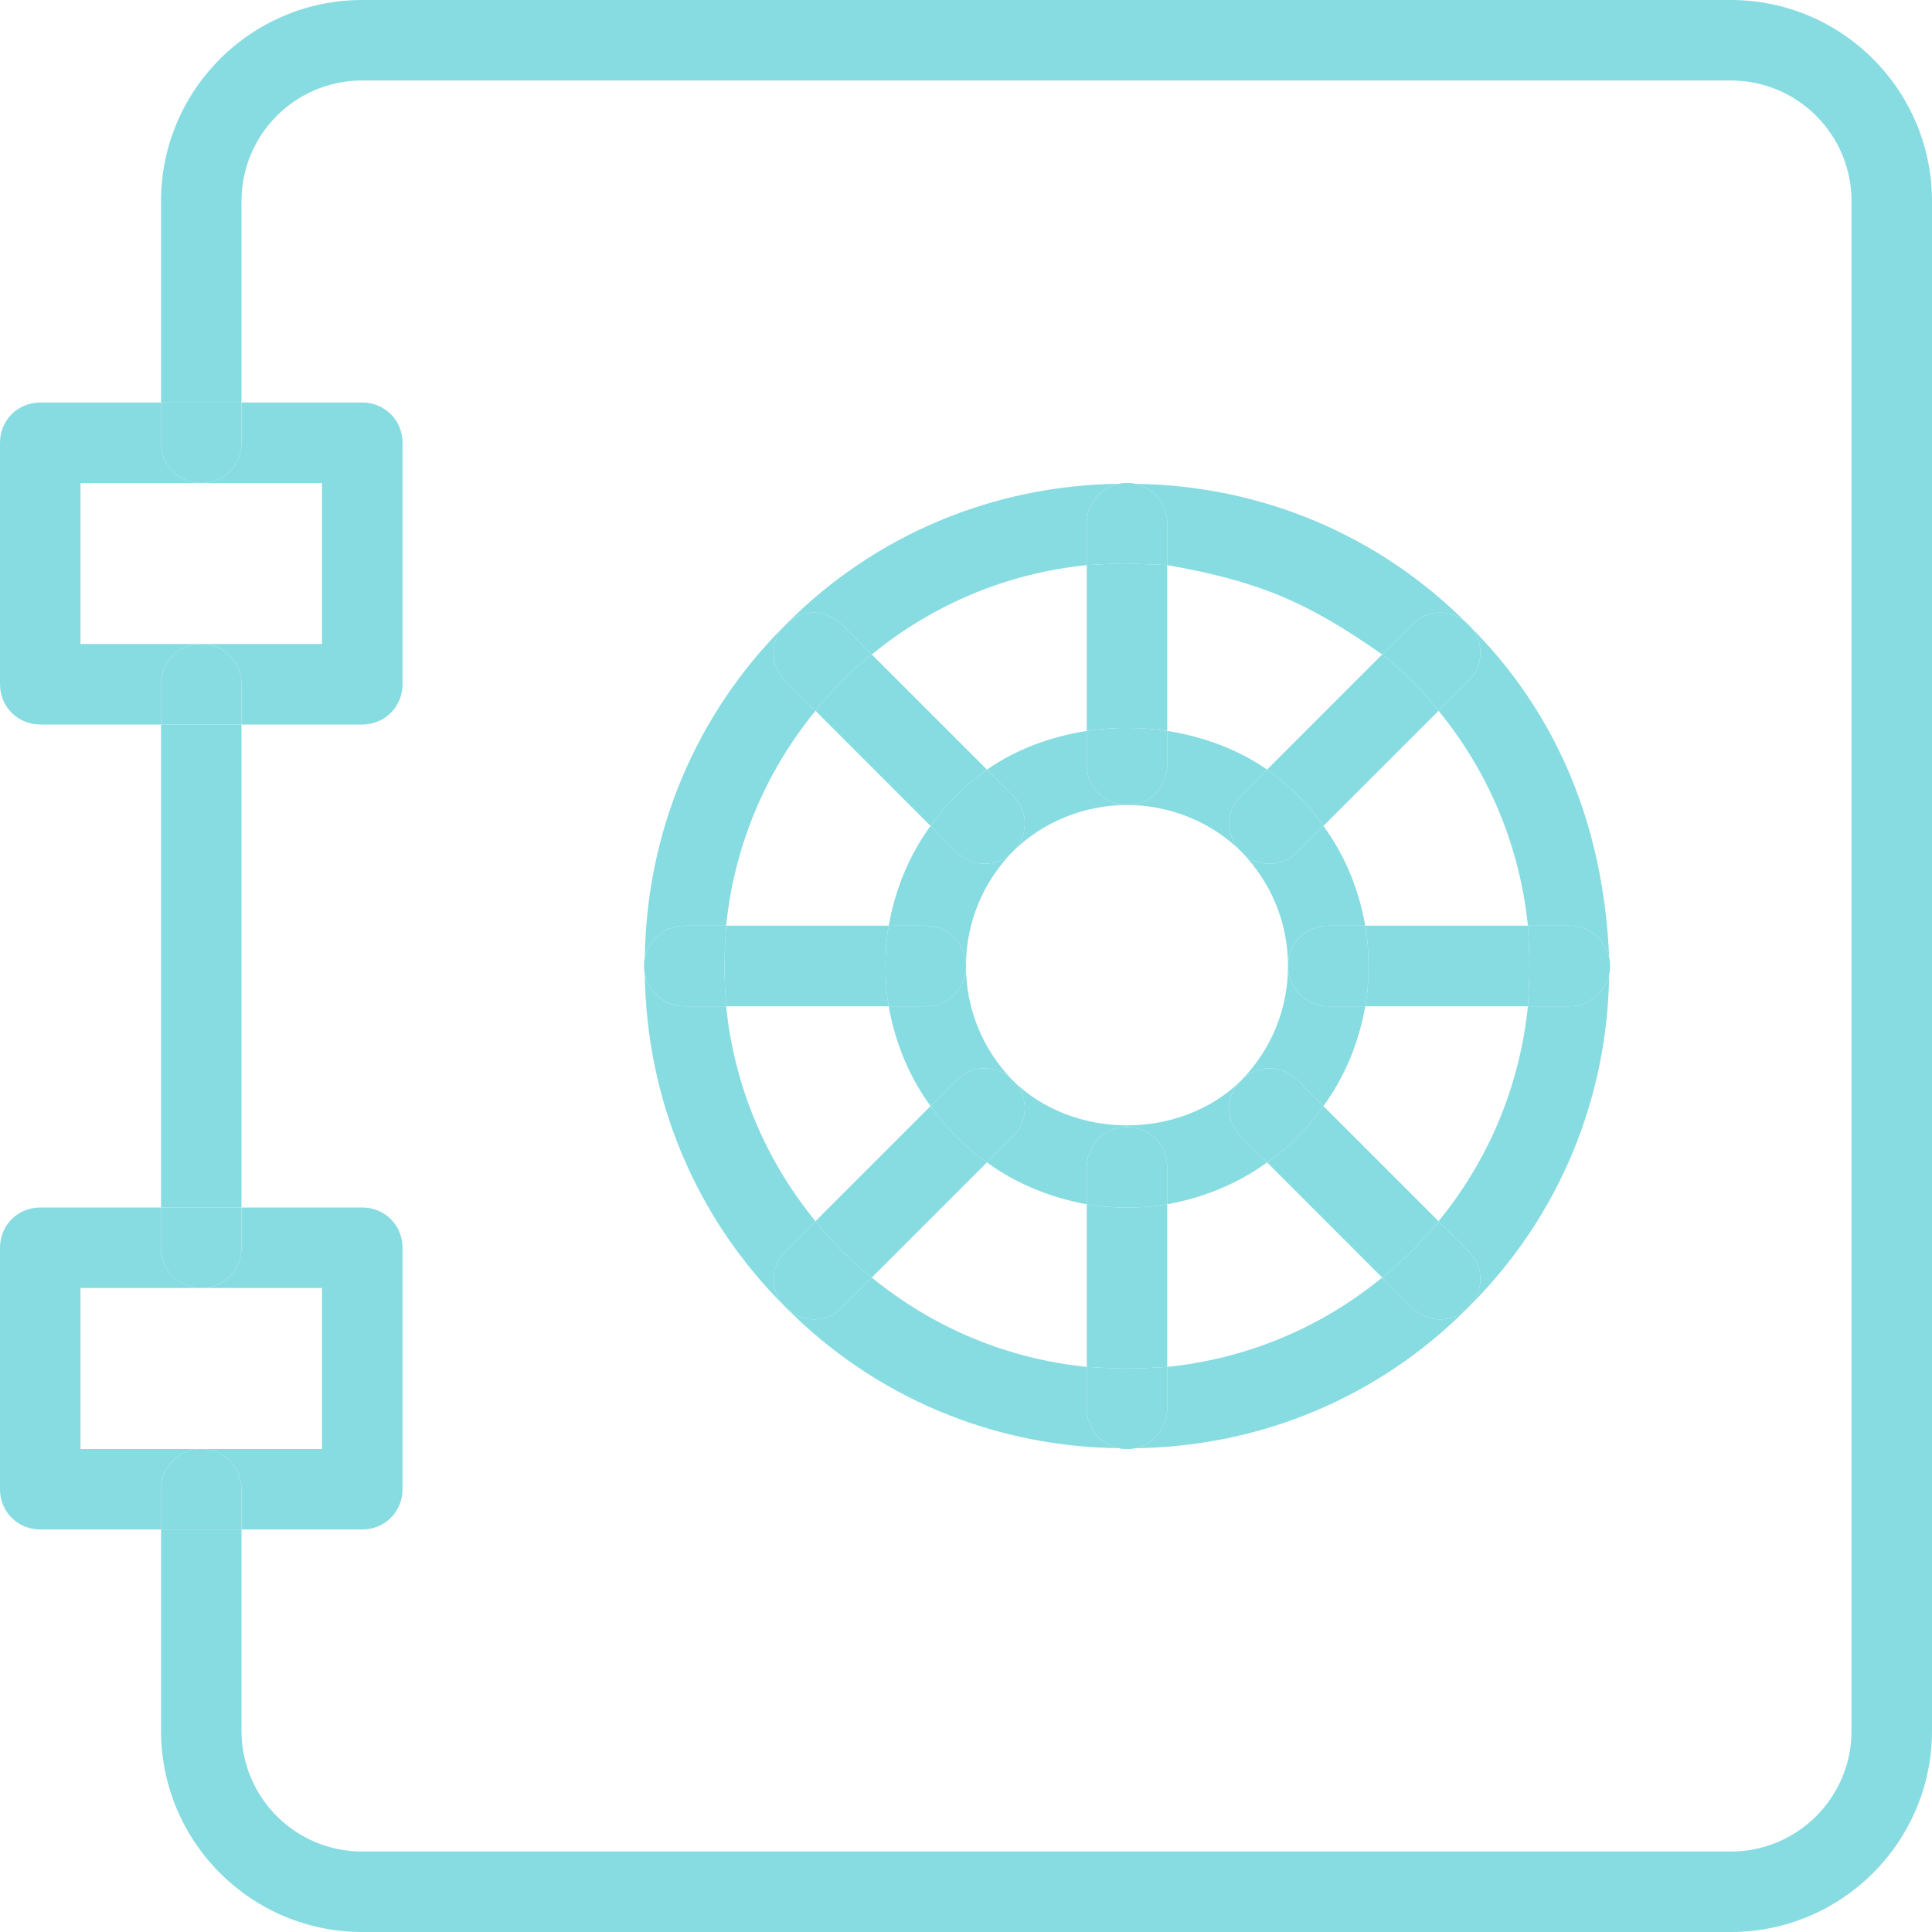
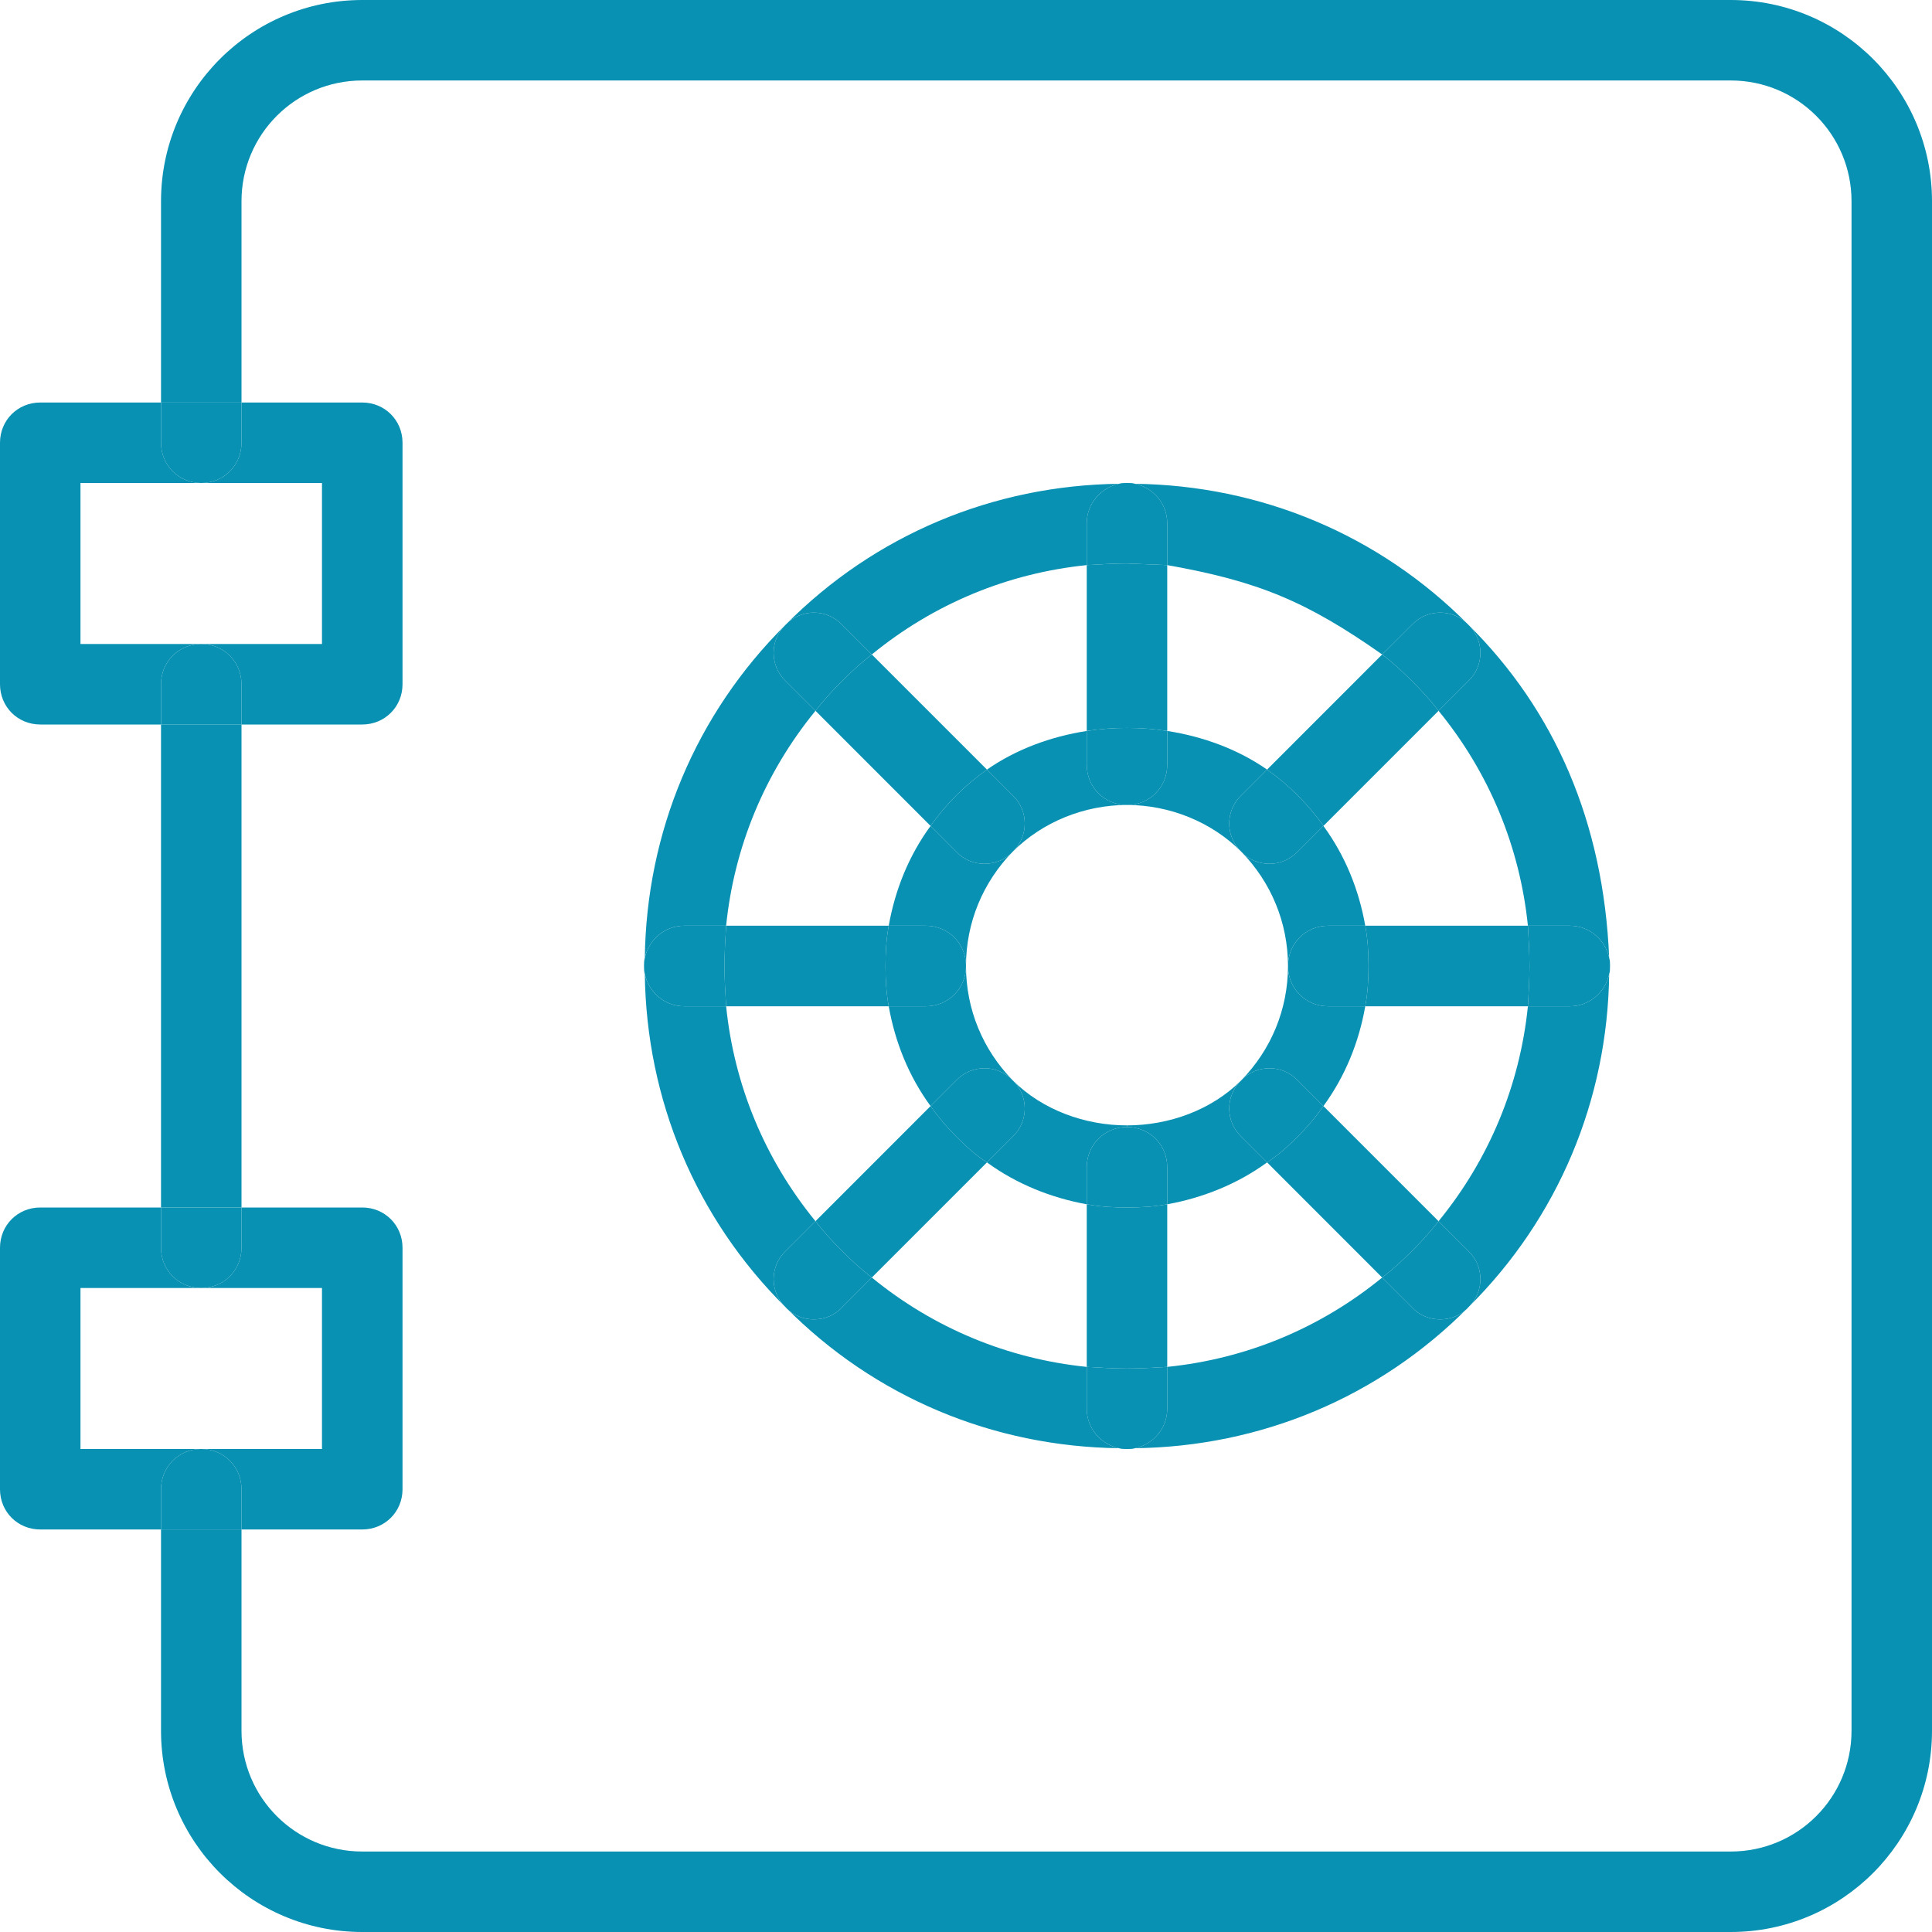
<svg xmlns="http://www.w3.org/2000/svg" width="32" height="32" viewBox="0 0 32 32" fill="none">
-   <path d="M26.667 16C26.667 16.053 26.667 16.093 26.653 16.133C26.587 16.44 26.32 16.667 26 16.667H25.307C25.32 16.44 25.333 16.227 25.333 16C25.333 15.773 25.32 15.56 25.307 15.333H26C26.32 15.333 26.587 15.56 26.653 15.867C26.667 15.907 26.667 15.947 26.667 16Z" fill="#87dce1" />
-   <path d="M22.667 16C22.667 15.773 22.653 15.547 22.613 15.333H25.307C25.32 15.56 25.333 15.773 25.333 16C25.333 16.227 25.32 16.44 25.307 16.667H22.613C22.653 16.453 22.667 16.227 22.667 16Z" fill="#87dce1" />
-   <path d="M24.32 10.347C25.747 11.76 26.56 13.613 26.653 15.867C26.587 15.56 26.32 15.333 26 15.333H25.307C25.173 14.027 24.667 12.8 23.827 11.773L24.32 11.28C24.587 11.027 24.587 10.6 24.32 10.347Z" fill="#87dce1" />
-   <path d="M26 16.667C26.32 16.667 26.587 16.44 26.653 16.133C26.627 18.213 25.813 20.173 24.32 21.653C24.587 21.4 24.587 20.973 24.32 20.72L23.827 20.227C24.667 19.2 25.173 17.973 25.307 16.667H26Z" fill="#87dce1" />
-   <path d="M24.32 10.347C24.587 10.6 24.587 11.027 24.32 11.28L23.827 11.773C23.693 11.6 23.547 11.44 23.387 11.28C23.227 11.12 23.067 10.973 22.893 10.84L23.387 10.347C23.64 10.08 24.067 10.08 24.32 10.347Z" fill="#87dce1" />
-   <path d="M22.893 21.16C23.067 21.027 23.227 20.88 23.387 20.72C23.547 20.56 23.693 20.4 23.827 20.227L24.32 20.72C24.587 20.973 24.587 21.4 24.32 21.653C24.2 21.787 24.027 21.853 23.853 21.853C23.68 21.853 23.507 21.787 23.387 21.653L22.893 21.16Z" fill="#87dce1" />
-   <path d="M20.987 19.253C21.173 19.133 21.333 18.987 21.493 18.827C21.653 18.667 21.8 18.493 21.92 18.32L23.827 20.227C23.693 20.4 23.547 20.56 23.387 20.72C23.227 20.88 23.067 21.027 22.893 21.16L20.987 19.253Z" fill="#87dce1" />
-   <path d="M21.333 16C21.333 15.627 21.627 15.333 22 15.333H22.613C22.653 15.547 22.667 15.773 22.667 16C22.667 16.227 22.653 16.453 22.613 16.667H22C21.627 16.667 21.333 16.373 21.333 16Z" fill="#87dce1" />
-   <path d="M22.893 10.84C21.64 9.96 20.84 9.627 19.333 9.36V8.667C19.333 8.347 19.107 8.08 18.8 8.013C20.88 8.04 22.84 8.853 24.32 10.347C24.067 10.08 23.64 10.08 23.387 10.347L22.893 10.84Z" fill="#87dce1" />
-   <path d="M19.333 23.333V22.64C20.64 22.507 21.867 22 22.893 21.16L23.387 21.653C23.507 21.787 23.68 21.853 23.853 21.853C24.027 21.853 24.2 21.787 24.32 21.653C22.84 23.147 20.88 23.96 18.8 23.987C19.107 23.92 19.333 23.653 19.333 23.333Z" fill="#87dce1" />
-   <path d="M23.827 11.773L21.92 13.68C21.8 13.507 21.653 13.333 21.493 13.173C21.333 13.013 21.173 12.88 20.987 12.747L22.893 10.84C23.067 10.973 23.227 11.12 23.387 11.28C23.547 11.44 23.693 11.6 23.827 11.773Z" fill="#87dce1" />
-   <path d="M22.613 16.667C22.507 17.267 22.28 17.827 21.92 18.32L21.493 17.893C21.24 17.627 20.813 17.627 20.56 17.893C21.053 17.387 21.333 16.72 21.333 16C21.333 16.373 21.627 16.667 22 16.667H22.613Z" fill="#87dce1" />
-   <path d="M21.92 13.68C22.28 14.173 22.507 14.733 22.613 15.333H22C21.627 15.333 21.333 15.627 21.333 16C21.333 15.28 21.053 14.613 20.56 14.107C20.68 14.24 20.853 14.307 21.027 14.307C21.2 14.307 21.36 14.24 21.493 14.107L21.92 13.68Z" fill="#87dce1" />
-   <path d="M21.92 13.68L21.493 14.107C21.36 14.24 21.2 14.307 21.027 14.307C20.853 14.307 20.68 14.24 20.56 14.107C20.293 13.853 20.293 13.427 20.56 13.173L20.987 12.747C21.173 12.88 21.333 13.013 21.493 13.173C21.653 13.333 21.8 13.507 21.92 13.68Z" fill="#87dce1" />
-   <path d="M21.493 17.893L21.92 18.32C21.8 18.493 21.653 18.667 21.493 18.827C21.333 18.987 21.173 19.133 20.987 19.253L20.56 18.827C20.293 18.573 20.293 18.147 20.56 17.893C20.813 17.627 21.24 17.627 21.493 17.893Z" fill="#87dce1" />
-   <path d="M18.667 18.64C19.36 18.64 20.067 18.387 20.56 17.893C20.293 18.147 20.293 18.573 20.56 18.827L20.987 19.253C20.493 19.613 19.92 19.84 19.333 19.947V19.333C19.333 18.96 19.04 18.667 18.667 18.667V18.64Z" fill="#87dce1" />
-   <path d="M20.56 14.107C20.067 13.613 19.373 13.333 18.667 13.333C19.04 13.333 19.333 13.04 19.333 12.667V12.107C19.933 12.2 20.507 12.413 20.987 12.747L20.56 13.173C20.293 13.427 20.293 13.853 20.56 14.107Z" fill="#87dce1" />
-   <path d="M19.333 23.333C19.333 23.653 19.107 23.92 18.8 23.987C18.76 24 18.72 24 18.667 24C18.613 24 18.573 24 18.533 23.987C18.227 23.92 18 23.653 18 23.333V22.64C18.227 22.653 18.44 22.667 18.667 22.667C18.893 22.667 19.107 22.653 19.333 22.64V23.333Z" fill="#87dce1" />
-   <path d="M19.333 19.333V19.947C19.107 19.987 18.893 20 18.667 20C18.44 20 18.227 19.987 18 19.947V19.333C18 18.96 18.293 18.667 18.667 18.667C19.04 18.667 19.333 18.96 19.333 19.333Z" fill="#87dce1" />
-   <path d="M19.333 12.107C18.893 12.04 18.44 12.04 18 12.107V9.36C18.227 9.347 18.44 9.333 18.667 9.333L19.333 9.36V12.107Z" fill="#87dce1" />
-   <path d="M19.333 12.667C19.333 13.04 19.04 13.333 18.667 13.333C18.293 13.333 18 13.04 18 12.667V12.107C18.44 12.04 18.893 12.04 19.333 12.107V12.667Z" fill="#87dce1" />
-   <path d="M18.8 8.013C19.107 8.08 19.333 8.347 19.333 8.667V9.36L18.667 9.333C18.44 9.333 18.227 9.347 18 9.36V8.667C18 8.347 18.227 8.08 18.533 8.013C18.573 8 18.613 8 18.667 8C18.72 8 18.76 8 18.8 8.013Z" fill="#87dce1" />
-   <path d="M18.667 22.667C18.44 22.667 18.227 22.653 18 22.64V19.947C18.227 19.987 18.44 20 18.667 20C18.893 20 19.107 19.987 19.333 19.947V22.64C19.107 22.653 18.893 22.667 18.667 22.667Z" fill="#87dce1" />
-   <path d="M18.667 13.333C17.96 13.333 17.267 13.613 16.773 14.107C17.04 13.853 17.04 13.427 16.773 13.173L16.347 12.747C16.827 12.413 17.4 12.2 18 12.107V12.667C18 13.04 18.293 13.333 18.667 13.333Z" fill="#87dce1" />
-   <path d="M16.773 17.893C17.267 18.387 17.973 18.64 18.667 18.64V18.667C18.293 18.667 18 18.96 18 19.333V19.947C17.413 19.84 16.84 19.613 16.347 19.253L16.773 18.827C17.04 18.573 17.04 18.147 16.773 17.893Z" fill="#87dce1" />
-   <path d="M16.773 13.173C17.04 13.427 17.04 13.853 16.773 14.107C16.653 14.24 16.48 14.307 16.307 14.307C16.133 14.307 15.96 14.24 15.84 14.107L15.413 13.68C15.533 13.507 15.68 13.333 15.84 13.173C16 13.013 16.16 12.88 16.347 12.747L16.773 13.173Z" fill="#87dce1" />
-   <path d="M16.773 17.893C17.04 18.147 17.04 18.573 16.773 18.827L16.347 19.253C16.16 19.133 16 18.987 15.84 18.827C15.68 18.667 15.533 18.493 15.413 18.32L15.84 17.893C16.093 17.627 16.52 17.627 16.773 17.893Z" fill="#87dce1" />
-   <path d="M16.347 19.253L14.44 21.16C14.267 21.027 14.107 20.88 13.947 20.72C13.787 20.56 13.64 20.4 13.507 20.227L15.413 18.32C15.533 18.493 15.68 18.667 15.84 18.827C16 18.987 16.16 19.133 16.347 19.253Z" fill="#87dce1" />
-   <path d="M14.72 16.667C14.68 16.453 14.667 16.227 14.667 16C14.667 15.773 14.68 15.547 14.72 15.333H15.333C15.707 15.333 16 15.627 16 16C16 16.373 15.707 16.667 15.333 16.667H14.72Z" fill="#87dce1" />
-   <path d="M15.413 13.68L13.507 11.773C13.64 11.6 13.787 11.44 13.947 11.28C14.107 11.12 14.267 10.973 14.44 10.84L16.347 12.747C16.16 12.88 16 13.013 15.84 13.173C15.68 13.333 15.533 13.507 15.413 13.68Z" fill="#87dce1" />
-   <path d="M13.013 10.347C14.493 8.853 16.453 8.04 18.533 8.013C18.227 8.08 18 8.347 18 8.667V9.36C16.693 9.493 15.467 10 14.44 10.84L13.947 10.347C13.693 10.08 13.267 10.08 13.013 10.347Z" fill="#87dce1" />
-   <path d="M14.72 15.333C14.827 14.733 15.053 14.173 15.413 13.68L15.84 14.107C15.96 14.24 16.133 14.307 16.307 14.307C16.48 14.307 16.653 14.24 16.773 14.107C16.28 14.613 16 15.28 16 16C16 15.627 15.707 15.333 15.333 15.333H14.72Z" fill="#87dce1" />
-   <path d="M15.413 18.32C15.053 17.827 14.827 17.267 14.72 16.667H15.333C15.707 16.667 16 16.373 16 16C16 16.72 16.28 17.387 16.773 17.893C16.52 17.627 16.093 17.627 15.84 17.893L15.413 18.32Z" fill="#87dce1" />
-   <path d="M13.947 21.653L14.44 21.16C15.467 22 16.693 22.507 18 22.64V23.333C18 23.653 18.227 23.92 18.533 23.987C16.453 23.96 14.493 23.147 13.013 21.653C13.133 21.787 13.307 21.853 13.48 21.853C13.653 21.853 13.827 21.787 13.947 21.653Z" fill="#87dce1" />
-   <path d="M14.667 16C14.667 16.227 14.68 16.453 14.72 16.667H12.027C12.013 16.44 12 16.227 12 16C12 15.773 12.013 15.56 12.027 15.333H14.72C14.68 15.547 14.667 15.773 14.667 16Z" fill="#87dce1" />
-   <path d="M14.44 10.84C14.267 10.973 14.107 11.12 13.947 11.28C13.787 11.44 13.64 11.6 13.507 11.773L13.013 11.28C12.747 11.027 12.747 10.6 13.013 10.347C13.267 10.08 13.693 10.08 13.947 10.347L14.44 10.84Z" fill="#87dce1" />
-   <path d="M14.44 21.16L13.947 21.653C13.827 21.787 13.653 21.853 13.48 21.853C13.307 21.853 13.133 21.787 13.013 21.653C12.747 21.4 12.747 20.973 13.013 20.72L13.507 20.227C13.64 20.4 13.787 20.56 13.947 20.72C14.107 20.88 14.267 21.027 14.44 21.16Z" fill="#87dce1" />
-   <path d="M13.013 10.347C12.747 10.6 12.747 11.027 13.013 11.28L13.507 11.773C12.667 12.8 12.16 14.027 12.027 15.333H11.333C11.013 15.333 10.747 15.56 10.68 15.867C10.707 13.787 11.52 11.827 13.013 10.347Z" fill="#87dce1" />
-   <path d="M13.013 20.72C12.747 20.973 12.747 21.4 13.013 21.653C11.52 20.173 10.707 18.213 10.68 16.133C10.747 16.44 11.013 16.667 11.333 16.667H12.027C12.16 17.973 12.667 19.2 13.507 20.227L13.013 20.72Z" fill="#87dce1" />
-   <path d="M12.027 15.333C12.013 15.56 12 15.773 12 16C12 16.227 12.013 16.44 12.027 16.667H11.333C11.013 16.667 10.747 16.44 10.68 16.133C10.667 16.093 10.667 16.04 10.667 16C10.667 15.96 10.667 15.907 10.68 15.867C10.747 15.56 11.013 15.333 11.333 15.333H12.027Z" fill="#87dce1" />
-   <path d="M4 20H6C6.373 20 6.667 20.293 6.667 20.667V24.667C6.667 25.04 6.373 25.333 6 25.333H4V24.667C4 24.293 3.707 24 3.333 24H5.333V21.333H3.333C3.707 21.333 4 21.04 4 20.667V20Z" fill="#87dce1" />
-   <path d="M4 6.667H6C6.373 6.667 6.667 6.96 6.667 7.333V11.333C6.667 11.707 6.373 12 6 12H4V11.333C4 10.96 3.707 10.667 3.333 10.667H5.333V8H3.333C3.707 8 4 7.707 4 7.333V6.667Z" fill="#87dce1" />
-   <path d="M4 24.667V25.333H2.667V24.667C2.667 24.293 2.96 24 3.333 24C3.707 24 4 24.293 4 24.667Z" fill="#87dce1" />
-   <path d="M4 20V20.667C4 21.04 3.707 21.333 3.333 21.333C2.96 21.333 2.667 21.04 2.667 20.667V20H4Z" fill="#87dce1" />
-   <path d="M2.667 12H4V20H2.667V12Z" fill="#87dce1" />
-   <path d="M4 11.333V12H2.667V11.333C2.667 10.96 2.96 10.667 3.333 10.667C3.707 10.667 4 10.96 4 11.333Z" fill="#87dce1" />
-   <path d="M4 6.667V7.333C4 7.707 3.707 8 3.333 8C2.96 8 2.667 7.707 2.667 7.333V6.667H4Z" fill="#87dce1" />
-   <path d="M6 30.667H28.667C29.773 30.667 30.667 29.773 30.667 28.667V3.333C30.667 2.227 29.773 1.333 28.667 1.333H6C4.893 1.333 4 2.227 4 3.333V6.667H2.667V3.333C2.667 1.493 4.16 0 6 0H28.667C30.507 0 32 1.493 32 3.333V28.667C32 30.507 30.507 32 28.667 32H6C4.16 32 2.667 30.507 2.667 28.667V25.333H4V28.667C4 29.773 4.893 30.667 6 30.667Z" fill="#87dce1" />
-   <path d="M2.667 12H0.667C0.293 12 0 11.707 0 11.333V7.333C0 6.96 0.293 6.667 0.667 6.667H2.667V7.333C2.667 7.707 2.96 8 3.333 8H1.333V10.667H3.333C2.96 10.667 2.667 10.96 2.667 11.333V12Z" fill="#87dce1" />
-   <path d="M1.333 21.333V24H3.333C2.96 24 2.667 24.293 2.667 24.667V25.333H0.667C0.293 25.333 0 25.04 0 24.667V20.667C0 20.293 0.293 20 0.667 20H2.667V20.667C2.667 21.04 2.96 21.333 3.333 21.333H1.333Z" fill="#87dce1" />
+   <path d="M26.667 16C26.667 16.053 26.667 16.093 26.653 16.133C26.587 16.44 26.32 16.667 26 16.667H25.307C25.32 16.44 25.333 16.227 25.333 16C25.333 15.773 25.32 15.56 25.307 15.333H26C26.32 15.333 26.587 15.56 26.653 15.867C26.667 15.907 26.667 15.947 26.667 16Z" fill="#0891B2" />
+   <path d="M22.667 16C22.667 15.773 22.653 15.547 22.613 15.333H25.307C25.32 15.56 25.333 15.773 25.333 16C25.333 16.227 25.32 16.44 25.307 16.667H22.613C22.653 16.453 22.667 16.227 22.667 16Z" fill="#0891B2" />
+   <path d="M24.32 10.347C25.747 11.76 26.56 13.613 26.653 15.867C26.587 15.56 26.32 15.333 26 15.333H25.307C25.173 14.027 24.667 12.8 23.827 11.773L24.32 11.28C24.587 11.027 24.587 10.6 24.32 10.347Z" fill="#0891B2" />
+   <path d="M26 16.667C26.32 16.667 26.587 16.44 26.653 16.133C26.627 18.213 25.813 20.173 24.32 21.653C24.587 21.4 24.587 20.973 24.32 20.72L23.827 20.227C24.667 19.2 25.173 17.973 25.307 16.667H26Z" fill="#0891B2" />
+   <path d="M24.32 10.347C24.587 10.6 24.587 11.027 24.32 11.28L23.827 11.773C23.693 11.6 23.547 11.44 23.387 11.28C23.227 11.12 23.067 10.973 22.893 10.84L23.387 10.347C23.64 10.08 24.067 10.08 24.32 10.347Z" fill="#0891B2" />
+   <path d="M22.893 21.16C23.067 21.027 23.227 20.88 23.387 20.72C23.547 20.56 23.693 20.4 23.827 20.227L24.32 20.72C24.587 20.973 24.587 21.4 24.32 21.653C24.2 21.787 24.027 21.853 23.853 21.853C23.68 21.853 23.507 21.787 23.387 21.653L22.893 21.16Z" fill="#0891B2" />
+   <path d="M20.987 19.253C21.173 19.133 21.333 18.987 21.493 18.827C21.653 18.667 21.8 18.493 21.92 18.32L23.827 20.227C23.693 20.4 23.547 20.56 23.387 20.72C23.227 20.88 23.067 21.027 22.893 21.16L20.987 19.253Z" fill="#0891B2" />
+   <path d="M21.333 16C21.333 15.627 21.627 15.333 22 15.333H22.613C22.653 15.547 22.667 15.773 22.667 16C22.667 16.227 22.653 16.453 22.613 16.667H22C21.627 16.667 21.333 16.373 21.333 16Z" fill="#0891B2" />
+   <path d="M22.893 10.84C21.64 9.96 20.84 9.627 19.333 9.36V8.667C19.333 8.347 19.107 8.08 18.8 8.013C20.88 8.04 22.84 8.853 24.32 10.347C24.067 10.08 23.64 10.08 23.387 10.347L22.893 10.84Z" fill="#0891B2" />
+   <path d="M19.333 23.333V22.64C20.64 22.507 21.867 22 22.893 21.16L23.387 21.653C23.507 21.787 23.68 21.853 23.853 21.853C24.027 21.853 24.2 21.787 24.32 21.653C22.84 23.147 20.88 23.96 18.8 23.987C19.107 23.92 19.333 23.653 19.333 23.333Z" fill="#0891B2" />
+   <path d="M23.827 11.773L21.92 13.68C21.8 13.507 21.653 13.333 21.493 13.173C21.333 13.013 21.173 12.88 20.987 12.747L22.893 10.84C23.067 10.973 23.227 11.12 23.387 11.28C23.547 11.44 23.693 11.6 23.827 11.773Z" fill="#0891B2" />
+   <path d="M22.613 16.667C22.507 17.267 22.28 17.827 21.92 18.32L21.493 17.893C21.24 17.627 20.813 17.627 20.56 17.893C21.053 17.387 21.333 16.72 21.333 16C21.333 16.373 21.627 16.667 22 16.667H22.613Z" fill="#0891B2" />
+   <path d="M21.92 13.68C22.28 14.173 22.507 14.733 22.613 15.333H22C21.627 15.333 21.333 15.627 21.333 16C21.333 15.28 21.053 14.613 20.56 14.107C20.68 14.24 20.853 14.307 21.027 14.307C21.2 14.307 21.36 14.24 21.493 14.107L21.92 13.68Z" fill="#0891B2" />
+   <path d="M21.92 13.68L21.493 14.107C21.36 14.24 21.2 14.307 21.027 14.307C20.853 14.307 20.68 14.24 20.56 14.107C20.293 13.853 20.293 13.427 20.56 13.173L20.987 12.747C21.173 12.88 21.333 13.013 21.493 13.173C21.653 13.333 21.8 13.507 21.92 13.68Z" fill="#0891B2" />
+   <path d="M21.493 17.893L21.92 18.32C21.8 18.493 21.653 18.667 21.493 18.827C21.333 18.987 21.173 19.133 20.987 19.253L20.56 18.827C20.293 18.573 20.293 18.147 20.56 17.893C20.813 17.627 21.24 17.627 21.493 17.893Z" fill="#0891B2" />
+   <path d="M18.667 18.64C19.36 18.64 20.067 18.387 20.56 17.893C20.293 18.147 20.293 18.573 20.56 18.827L20.987 19.253C20.493 19.613 19.92 19.84 19.333 19.947V19.333C19.333 18.96 19.04 18.667 18.667 18.667V18.64Z" fill="#0891B2" />
+   <path d="M20.56 14.107C20.067 13.613 19.373 13.333 18.667 13.333C19.04 13.333 19.333 13.04 19.333 12.667V12.107C19.933 12.2 20.507 12.413 20.987 12.747L20.56 13.173C20.293 13.427 20.293 13.853 20.56 14.107Z" fill="#0891B2" />
+   <path d="M19.333 23.333C19.333 23.653 19.107 23.92 18.8 23.987C18.76 24 18.72 24 18.667 24C18.613 24 18.573 24 18.533 23.987C18.227 23.92 18 23.653 18 23.333V22.64C18.227 22.653 18.44 22.667 18.667 22.667C18.893 22.667 19.107 22.653 19.333 22.64V23.333Z" fill="#0891B2" />
+   <path d="M19.333 19.333V19.947C19.107 19.987 18.893 20 18.667 20C18.44 20 18.227 19.987 18 19.947V19.333C18 18.96 18.293 18.667 18.667 18.667C19.04 18.667 19.333 18.96 19.333 19.333Z" fill="#0891B2" />
+   <path d="M19.333 12.107C18.893 12.04 18.44 12.04 18 12.107V9.36C18.227 9.347 18.44 9.333 18.667 9.333L19.333 9.36V12.107Z" fill="#0891B2" />
+   <path d="M19.333 12.667C19.333 13.04 19.04 13.333 18.667 13.333C18.293 13.333 18 13.04 18 12.667V12.107C18.44 12.04 18.893 12.04 19.333 12.107V12.667Z" fill="#0891B2" />
+   <path d="M18.8 8.013C19.107 8.08 19.333 8.347 19.333 8.667V9.36L18.667 9.333C18.44 9.333 18.227 9.347 18 9.36V8.667C18 8.347 18.227 8.08 18.533 8.013C18.573 8 18.613 8 18.667 8C18.72 8 18.76 8 18.8 8.013Z" fill="#0891B2" />
+   <path d="M18.667 22.667C18.44 22.667 18.227 22.653 18 22.64V19.947C18.227 19.987 18.44 20 18.667 20C18.893 20 19.107 19.987 19.333 19.947V22.64C19.107 22.653 18.893 22.667 18.667 22.667Z" fill="#0891B2" />
+   <path d="M18.667 13.333C17.96 13.333 17.267 13.613 16.773 14.107C17.04 13.853 17.04 13.427 16.773 13.173L16.347 12.747C16.827 12.413 17.4 12.2 18 12.107V12.667C18 13.04 18.293 13.333 18.667 13.333Z" fill="#0891B2" />
+   <path d="M16.773 17.893C17.267 18.387 17.973 18.64 18.667 18.64V18.667C18.293 18.667 18 18.96 18 19.333V19.947C17.413 19.84 16.84 19.613 16.347 19.253L16.773 18.827C17.04 18.573 17.04 18.147 16.773 17.893Z" fill="#0891B2" />
+   <path d="M16.773 13.173C17.04 13.427 17.04 13.853 16.773 14.107C16.653 14.24 16.48 14.307 16.307 14.307C16.133 14.307 15.96 14.24 15.84 14.107L15.413 13.68C15.533 13.507 15.68 13.333 15.84 13.173C16 13.013 16.16 12.88 16.347 12.747L16.773 13.173Z" fill="#0891B2" />
+   <path d="M16.773 17.893C17.04 18.147 17.04 18.573 16.773 18.827L16.347 19.253C16.16 19.133 16 18.987 15.84 18.827C15.68 18.667 15.533 18.493 15.413 18.32L15.84 17.893C16.093 17.627 16.52 17.627 16.773 17.893Z" fill="#0891B2" />
+   <path d="M16.347 19.253L14.44 21.16C14.267 21.027 14.107 20.88 13.947 20.72C13.787 20.56 13.64 20.4 13.507 20.227L15.413 18.32C15.533 18.493 15.68 18.667 15.84 18.827C16 18.987 16.16 19.133 16.347 19.253Z" fill="#0891B2" />
+   <path d="M14.72 16.667C14.68 16.453 14.667 16.227 14.667 16C14.667 15.773 14.68 15.547 14.72 15.333H15.333C15.707 15.333 16 15.627 16 16C16 16.373 15.707 16.667 15.333 16.667H14.72Z" fill="#0891B2" />
+   <path d="M15.413 13.68L13.507 11.773C13.64 11.6 13.787 11.44 13.947 11.28C14.107 11.12 14.267 10.973 14.44 10.84L16.347 12.747C16.16 12.88 16 13.013 15.84 13.173C15.68 13.333 15.533 13.507 15.413 13.68Z" fill="#0891B2" />
+   <path d="M13.013 10.347C14.493 8.853 16.453 8.04 18.533 8.013C18.227 8.08 18 8.347 18 8.667V9.36C16.693 9.493 15.467 10 14.44 10.84L13.947 10.347C13.693 10.08 13.267 10.08 13.013 10.347Z" fill="#0891B2" />
+   <path d="M14.72 15.333C14.827 14.733 15.053 14.173 15.413 13.68L15.84 14.107C15.96 14.24 16.133 14.307 16.307 14.307C16.48 14.307 16.653 14.24 16.773 14.107C16.28 14.613 16 15.28 16 16C16 15.627 15.707 15.333 15.333 15.333H14.72Z" fill="#0891B2" />
+   <path d="M15.413 18.32C15.053 17.827 14.827 17.267 14.72 16.667H15.333C15.707 16.667 16 16.373 16 16C16 16.72 16.28 17.387 16.773 17.893C16.52 17.627 16.093 17.627 15.84 17.893L15.413 18.32Z" fill="#0891B2" />
+   <path d="M13.947 21.653L14.44 21.16C15.467 22 16.693 22.507 18 22.64V23.333C18 23.653 18.227 23.92 18.533 23.987C16.453 23.96 14.493 23.147 13.013 21.653C13.133 21.787 13.307 21.853 13.48 21.853C13.653 21.853 13.827 21.787 13.947 21.653Z" fill="#0891B2" />
+   <path d="M14.667 16C14.667 16.227 14.68 16.453 14.72 16.667H12.027C12.013 16.44 12 16.227 12 16C12 15.773 12.013 15.56 12.027 15.333H14.72C14.68 15.547 14.667 15.773 14.667 16Z" fill="#0891B2" />
+   <path d="M14.44 10.84C14.267 10.973 14.107 11.12 13.947 11.28C13.787 11.44 13.64 11.6 13.507 11.773L13.013 11.28C12.747 11.027 12.747 10.6 13.013 10.347C13.267 10.08 13.693 10.08 13.947 10.347L14.44 10.84Z" fill="#0891B2" />
+   <path d="M14.44 21.16L13.947 21.653C13.827 21.787 13.653 21.853 13.48 21.853C13.307 21.853 13.133 21.787 13.013 21.653C12.747 21.4 12.747 20.973 13.013 20.72L13.507 20.227C13.64 20.4 13.787 20.56 13.947 20.72C14.107 20.88 14.267 21.027 14.44 21.16Z" fill="#0891B2" />
+   <path d="M13.013 10.347C12.747 10.6 12.747 11.027 13.013 11.28L13.507 11.773C12.667 12.8 12.16 14.027 12.027 15.333H11.333C11.013 15.333 10.747 15.56 10.68 15.867C10.707 13.787 11.52 11.827 13.013 10.347Z" fill="#0891B2" />
+   <path d="M13.013 20.72C12.747 20.973 12.747 21.4 13.013 21.653C11.52 20.173 10.707 18.213 10.68 16.133C10.747 16.44 11.013 16.667 11.333 16.667H12.027C12.16 17.973 12.667 19.2 13.507 20.227L13.013 20.72Z" fill="#0891B2" />
+   <path d="M12.027 15.333C12.013 15.56 12 15.773 12 16C12 16.227 12.013 16.44 12.027 16.667H11.333C11.013 16.667 10.747 16.44 10.68 16.133C10.667 16.093 10.667 16.04 10.667 16C10.667 15.96 10.667 15.907 10.68 15.867C10.747 15.56 11.013 15.333 11.333 15.333H12.027Z" fill="#0891B2" />
+   <path d="M4 20H6C6.373 20 6.667 20.293 6.667 20.667V24.667C6.667 25.04 6.373 25.333 6 25.333H4V24.667C4 24.293 3.707 24 3.333 24H5.333V21.333H3.333C3.707 21.333 4 21.04 4 20.667V20Z" fill="#0891B2" />
+   <path d="M4 6.667H6C6.373 6.667 6.667 6.96 6.667 7.333V11.333C6.667 11.707 6.373 12 6 12H4V11.333C4 10.96 3.707 10.667 3.333 10.667H5.333V8H3.333C3.707 8 4 7.707 4 7.333V6.667Z" fill="#0891B2" />
+   <path d="M4 24.667V25.333H2.667V24.667C2.667 24.293 2.96 24 3.333 24C3.707 24 4 24.293 4 24.667Z" fill="#0891B2" />
+   <path d="M4 20V20.667C4 21.04 3.707 21.333 3.333 21.333C2.96 21.333 2.667 21.04 2.667 20.667V20H4Z" fill="#0891B2" />
+   <path d="M2.667 12H4V20H2.667V12Z" fill="#0891B2" />
+   <path d="M4 11.333V12H2.667V11.333C2.667 10.96 2.96 10.667 3.333 10.667C3.707 10.667 4 10.96 4 11.333Z" fill="#0891B2" />
+   <path d="M4 6.667V7.333C4 7.707 3.707 8 3.333 8C2.96 8 2.667 7.707 2.667 7.333V6.667H4Z" fill="#0891B2" />
+   <path d="M6 30.667H28.667C29.773 30.667 30.667 29.773 30.667 28.667V3.333C30.667 2.227 29.773 1.333 28.667 1.333H6C4.893 1.333 4 2.227 4 3.333V6.667H2.667V3.333C2.667 1.493 4.16 0 6 0H28.667C30.507 0 32 1.493 32 3.333V28.667C32 30.507 30.507 32 28.667 32H6C4.16 32 2.667 30.507 2.667 28.667V25.333H4V28.667C4 29.773 4.893 30.667 6 30.667Z" fill="#0891B2" />
+   <path d="M2.667 12H0.667C0.293 12 0 11.707 0 11.333V7.333C0 6.96 0.293 6.667 0.667 6.667H2.667V7.333C2.667 7.707 2.96 8 3.333 8H1.333V10.667H3.333C2.96 10.667 2.667 10.96 2.667 11.333V12Z" fill="#0891B2" />
+   <path d="M1.333 21.333V24H3.333C2.96 24 2.667 24.293 2.667 24.667V25.333H0.667C0.293 25.333 0 25.04 0 24.667V20.667C0 20.293 0.293 20 0.667 20H2.667V20.667C2.667 21.04 2.96 21.333 3.333 21.333H1.333Z" fill="#0891B2" />
</svg>
